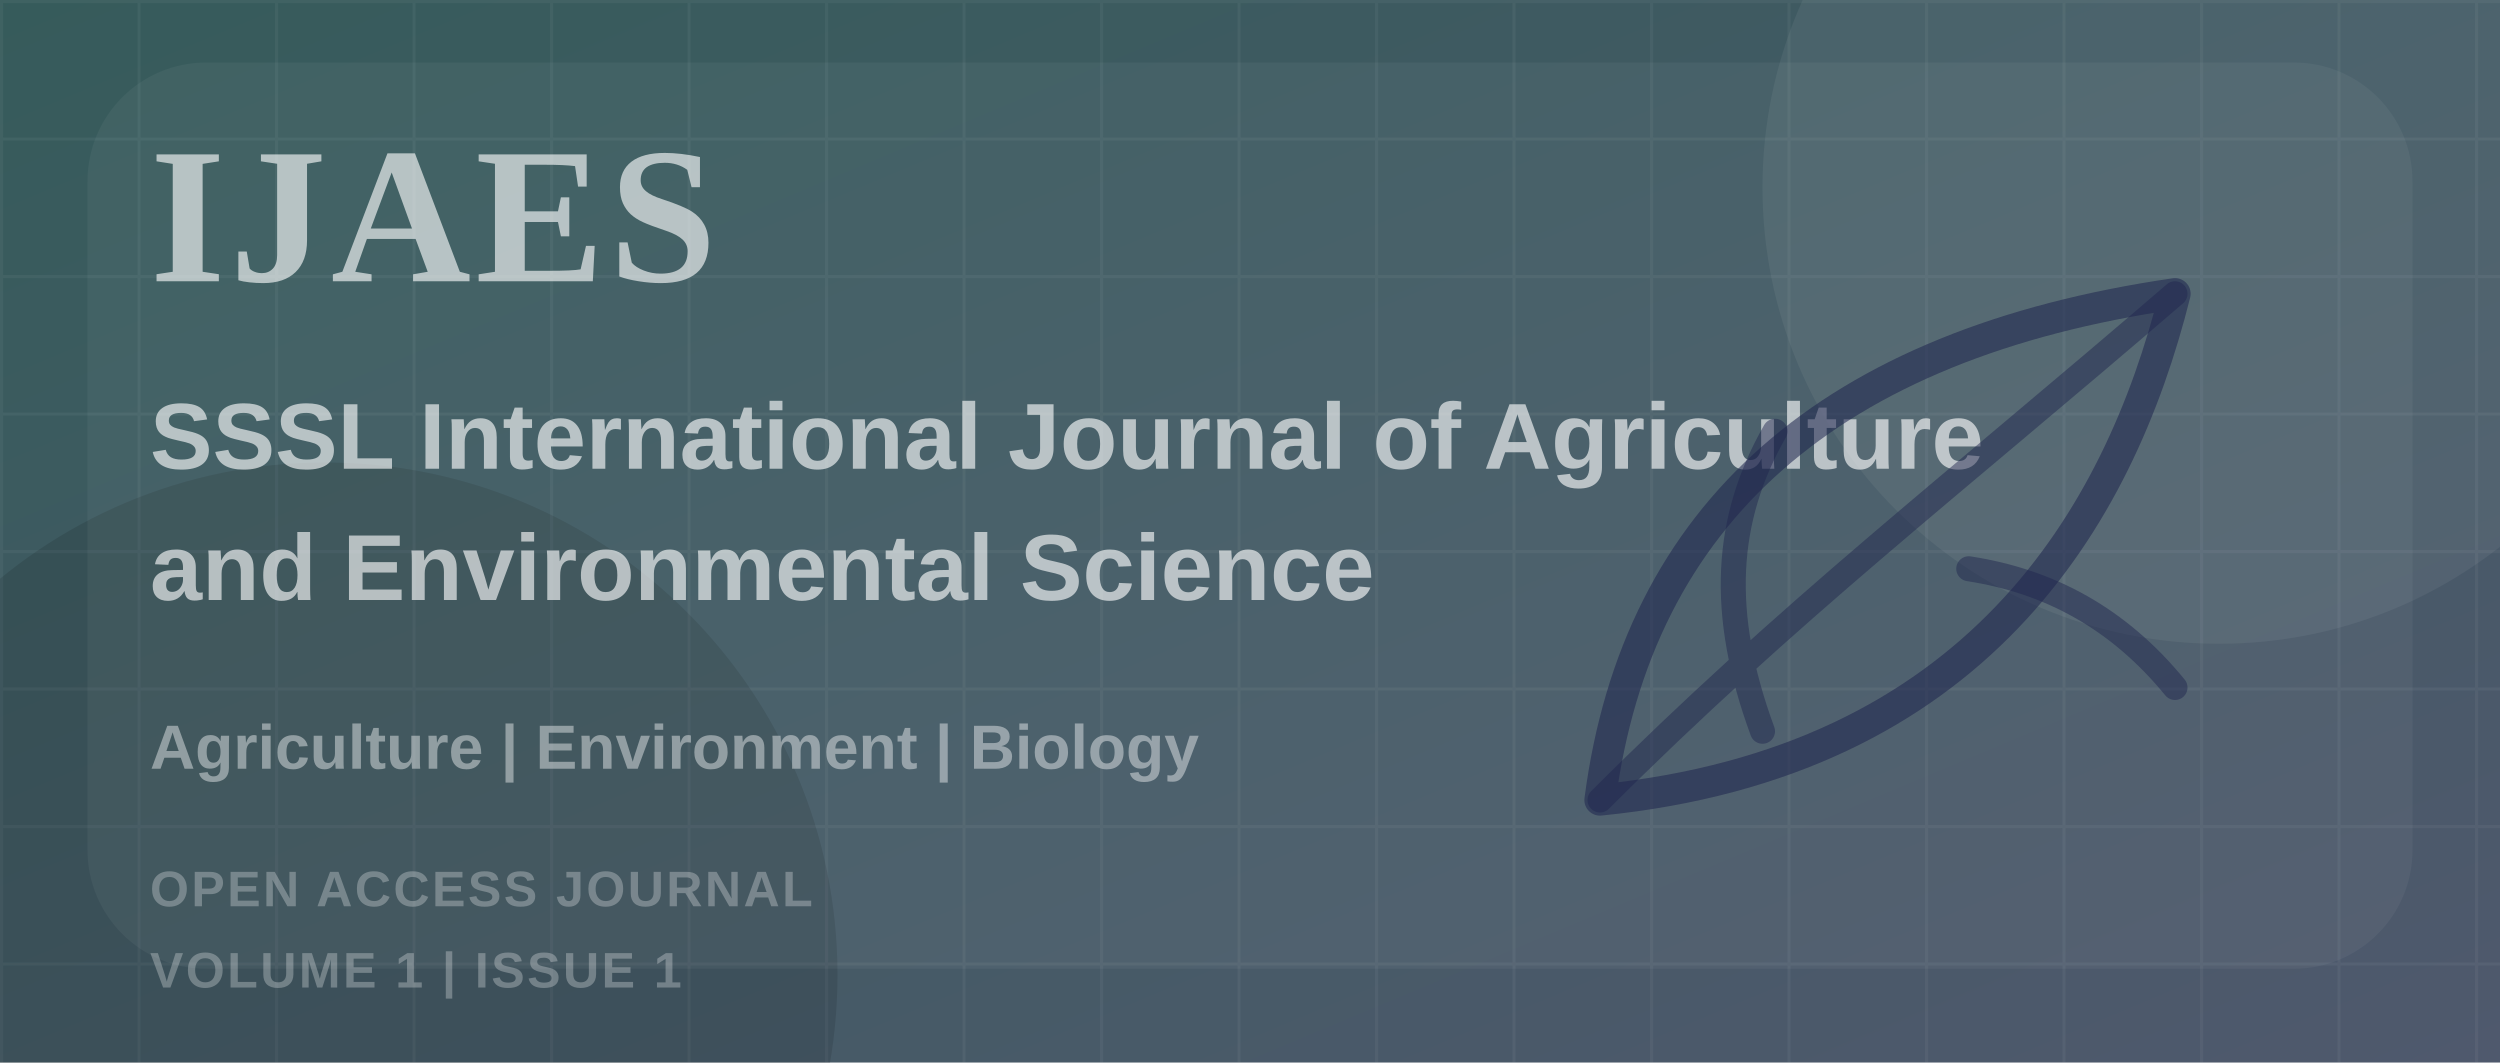
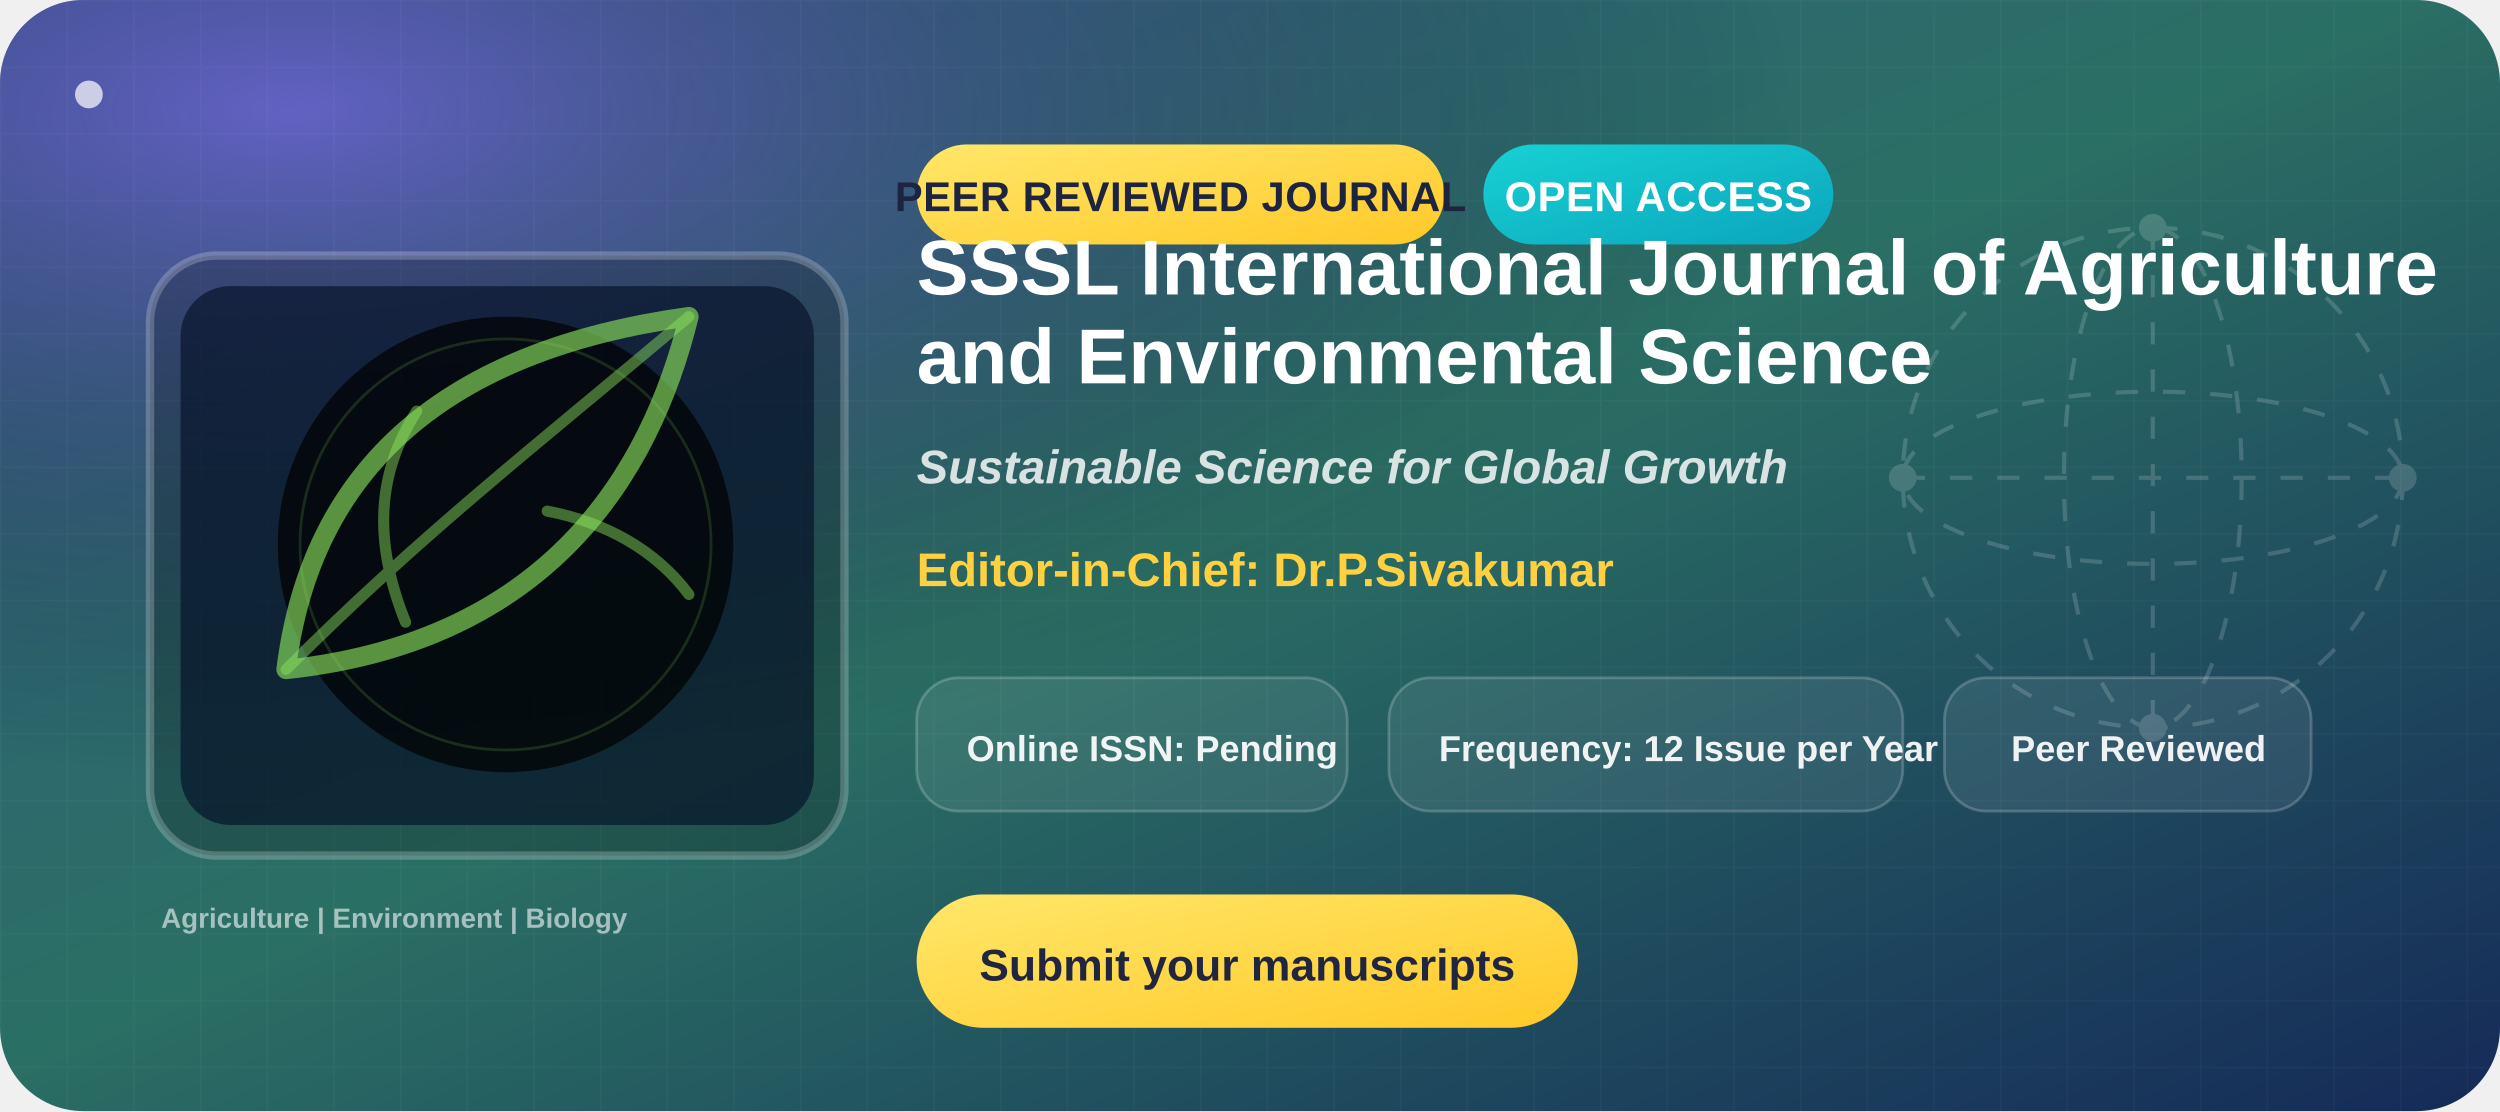
- <svg xmlns="http://www.w3.org/2000/svg" viewBox="0 0 400 170" role="img" aria-labelledby="title-IJAES desc-IJAES">
+ <svg xmlns="http://www.w3.org/2000/svg" viewBox="0 0 900 400" role="img" aria-labelledby="title-IJAES desc-IJAES">
  <defs>
-     <linearGradient id="journalBanner6" x1="0%" y1="0%" x2="100%" y2="100%">
-       <stop offset="0%" stop-color="#365b5b" />
-       <stop offset="100%" stop-color="#4f596d" />
+     <linearGradient id="bg6" x1="0%" y1="0%" x2="100%" y2="100%">
+       <stop offset="0%" stop-color="#315b83" />
+       <stop offset="48%" stop-color="#2a6f64" />
+       <stop offset="100%" stop-color="#152a58" />
    </linearGradient>
-     <pattern id="grid6" width="22" height="22" patternUnits="userSpaceOnUse">
-       <path d="M22 0H0V22" fill="none" stroke="#ffffff" stroke-opacity="0.045" stroke-width="1" />
+     <radialGradient id="glow6" cx="12%" cy="10%" r="60%">
+       <stop offset="0%" stop-color="#8d63ff" stop-opacity="0.55" />
+       <stop offset="100%" stop-color="#000000" stop-opacity="0" />
+     </radialGradient>
+     <linearGradient id="gold6" x1="0%" y1="0%" x2="100%" y2="100%">
+       <stop offset="0%" stop-color="#ffe76a" />
+       <stop offset="100%" stop-color="#ffc928" />
+     </linearGradient>
+     <linearGradient id="cyan6" x1="0%" y1="0%" x2="100%" y2="100%">
+       <stop offset="0%" stop-color="#17d1d3" />
+       <stop offset="100%" stop-color="#0ba5bd" />
+     </linearGradient>
+     <pattern id="grid6" width="24" height="24" patternUnits="userSpaceOnUse">
+       <path d="M24 0H0V24" fill="none" stroke="#ffffff" stroke-opacity="0.035" stroke-width="1" />
    </pattern>
-     <style>
-       .code { font-family: Georgia, 'Times New Roman', serif; font-size: 31px; font-weight: 800; letter-spacing: 0.7px; fill: rgba(255,255,255,0.62); }
-       .title { font-family: 'Outfit', 'Segoe UI', Arial, sans-serif; font-size: 15px; font-weight: 800; fill: rgba(255,255,255,0.62); }
-       .subject { font-family: 'Poppins', 'Segoe UI', Arial, sans-serif; font-size: 10px; font-weight: 700; fill: rgba(255,255,255,0.42); }
-       .meta { font-family: 'Poppins', 'Segoe UI', Arial, sans-serif; font-size: 8px; font-weight: 800; fill: rgba(255,255,255,0.28); letter-spacing: 0.4px; }
-     </style>
+     <style>.pill{font-family:'Outfit','Segoe UI',Arial,sans-serif;font-weight:900;font-size:15px;letter-spacing:.2px}.title{font-family:'Outfit','Segoe UI',Arial,sans-serif;font-weight:900;font-size:28px;fill:#fff;letter-spacing:0}.tagline{font-family:'Outfit','Segoe UI',Arial,sans-serif;font-style:italic;font-weight:800;font-size:17px;fill:rgba(255,255,255,.82)}.editor{font-family:'Outfit','Segoe UI',Arial,sans-serif;font-weight:900;font-size:17px;fill:#ffd140}.chip{font-family:'Outfit','Segoe UI',Arial,sans-serif;font-size:13px;font-weight:800;fill:rgba(255,255,255,.92)}.small{font-family:'Poppins','Segoe UI',Arial,sans-serif;font-size:10px;font-weight:800;fill:rgba(255,255,255,.58)}</style>
  </defs>
-   <rect width="400" height="170" fill="url(#journalBanner6)" />
-   <rect width="400" height="170" fill="url(#grid6)" />
-   <circle cx="355" cy="30" r="73" fill="#ffffff" opacity="0.055" />
-   <circle cx="52" cy="156" r="82" fill="#000000" opacity="0.11" />
-   <rect x="14" y="10" width="372" height="145" rx="19" fill="#ffffff" opacity="0.045" />
-   <text x="24" y="45" class="code">IJAES</text>
-   <text x="24" y="75" class="title">SSSL International Journal of Agriculture</text>
-   <text x="24" y="96" class="title">and Environmental Science</text>
-   <text x="24" y="123" class="subject">Agriculture | Environment | Biology</text>
-   <text x="24" y="145" class="meta">OPEN ACCESS JOURNAL</text>
-   <text x="24" y="158" class="meta">VOLUME 1 | ISSUE 1</text>
-   <path d="M256 128c60-6 83-45 92-81-55 8-86 35-92 81z" fill="none" stroke="#1f254e" stroke-width="5" stroke-linecap="round" stroke-linejoin="round" opacity="0.56" />
-   <path d="M256 128c30-30 56-50 92-81M282 117c-7-19-6-34 2-48M315 91c13 2 24 8 33 19" fill="none" stroke="#1f254e" stroke-width="4" stroke-linecap="round" stroke-linejoin="round" opacity="0.48" />
+   <rect width="900" height="400" rx="30" fill="url(#bg6)" />
+   <rect width="900" height="400" rx="30" fill="url(#glow6)" />
+   <rect width="900" height="400" rx="30" fill="url(#grid6)" />
+   <circle cx="32" cy="34" r="5" fill="#fff" opacity=".7" />
+   <g opacity=".16" transform="translate(675 64)">
+     <circle cx="100" cy="108" r="90" fill="none" stroke="#fff" stroke-width="1.5" stroke-dasharray="8 9" />
+     <ellipse cx="100" cy="108" rx="90" ry="31" fill="none" stroke="#fff" stroke-width="1.5" stroke-dasharray="8 9" />
+     <ellipse cx="100" cy="108" rx="32" ry="90" fill="none" stroke="#fff" stroke-width="1.5" stroke-dasharray="8 9" />
+     <path d="M10 108h180M100 18v180" stroke="#fff" stroke-width="1.5" stroke-dasharray="8 9" />
+     <circle cx="100" cy="18" r="5" fill="#fff" />
+     <circle cx="100" cy="198" r="5" fill="#fff" />
+     <circle cx="10" cy="108" r="5" fill="#fff" />
+     <circle cx="190" cy="108" r="5" fill="#fff" />
+   </g>
+   <g transform="translate(54 92)">
+     <rect x="0" y="0" width="250" height="216" rx="24" fill="rgba(0,0,0,.22)" stroke="rgba(255,255,255,.22)" stroke-width="3" />
+     <rect x="11" y="11" width="228" height="194" rx="18" fill="rgba(4,15,38,.64)" />
+     <g transform="translate(6 6)">
+       <circle cx="122" cy="98" r="82" fill="#000" opacity=".7" />
+       <circle cx="122" cy="98" r="74" fill="none" stroke="#8ee65d" stroke-opacity=".16" />
+       <path d="M43 143c94-10 131-70 145-127-87 12-136 54-145 127z" fill="none" stroke="#8ee65d" stroke-linecap="round" stroke-linejoin="round" stroke-width="7" opacity="0.62" />
+       <path d="M43 143c48-48 88-79 145-127M86 126c-12-30-10-54 4-76M137 86c21 4 39 14 51 30" fill="none" stroke="#8ee65d" stroke-linecap="round" stroke-linejoin="round" stroke-width="4" opacity="0.45" />
+     </g>
+   </g>
+   <g transform="translate(330 52)">
+     <rect x="0" y="0" width="190" height="36" rx="18" fill="url(#gold6)" />
+     <text x="95" y="24" text-anchor="middle" class="pill" fill="#1d2440">PEER REVIEWED JOURNAL</text>
+     <rect x="204" y="0" width="126" height="36" rx="18" fill="url(#cyan6)" />
+     <text x="267" y="24" text-anchor="middle" class="pill" fill="#fff">OPEN ACCESS</text>
+   </g>
+   <text x="330" y="106" class="title">SSSL International Journal of Agriculture</text>
+   <text x="330" y="138" class="title">and Environmental Science</text>
+   <text x="330" y="174" class="tagline">Sustainable Science for Global Growth</text>
+   <text x="330" y="211" class="editor">Editor-in-Chief: Dr.P.Sivakumar</text>
+   <g transform="translate(330 244)">
+     <rect x="0" y="0" width="155" height="48" rx="15" fill="rgba(255,255,255,.08)" stroke="rgba(255,255,255,.20)" />
+     <text x="18" y="30" class="chip">Online ISSN: Pending</text>
+     <rect x="170" y="0" width="185" height="48" rx="15" fill="rgba(255,255,255,.08)" stroke="rgba(255,255,255,.20)" />
+     <text x="188" y="30" class="chip">Frequency: 12 Issue per Year</text>
+     <rect x="370" y="0" width="132" height="48" rx="15" fill="rgba(255,255,255,.08)" stroke="rgba(255,255,255,.20)" />
+     <text x="394" y="30" class="chip">Peer Reviewed</text>
+   </g>
+   <g transform="translate(330 322)">
+     <rect x="0" y="0" width="238" height="48" rx="24" fill="url(#gold6)" />
+     <text x="119" y="31" text-anchor="middle" font-family="Outfit,Arial" font-size="16" font-weight="900" fill="#20263f">Submit your manuscripts</text>
+   </g>
+   <text x="58" y="334" class="small">Agriculture | Environment | Biology</text>
</svg>
